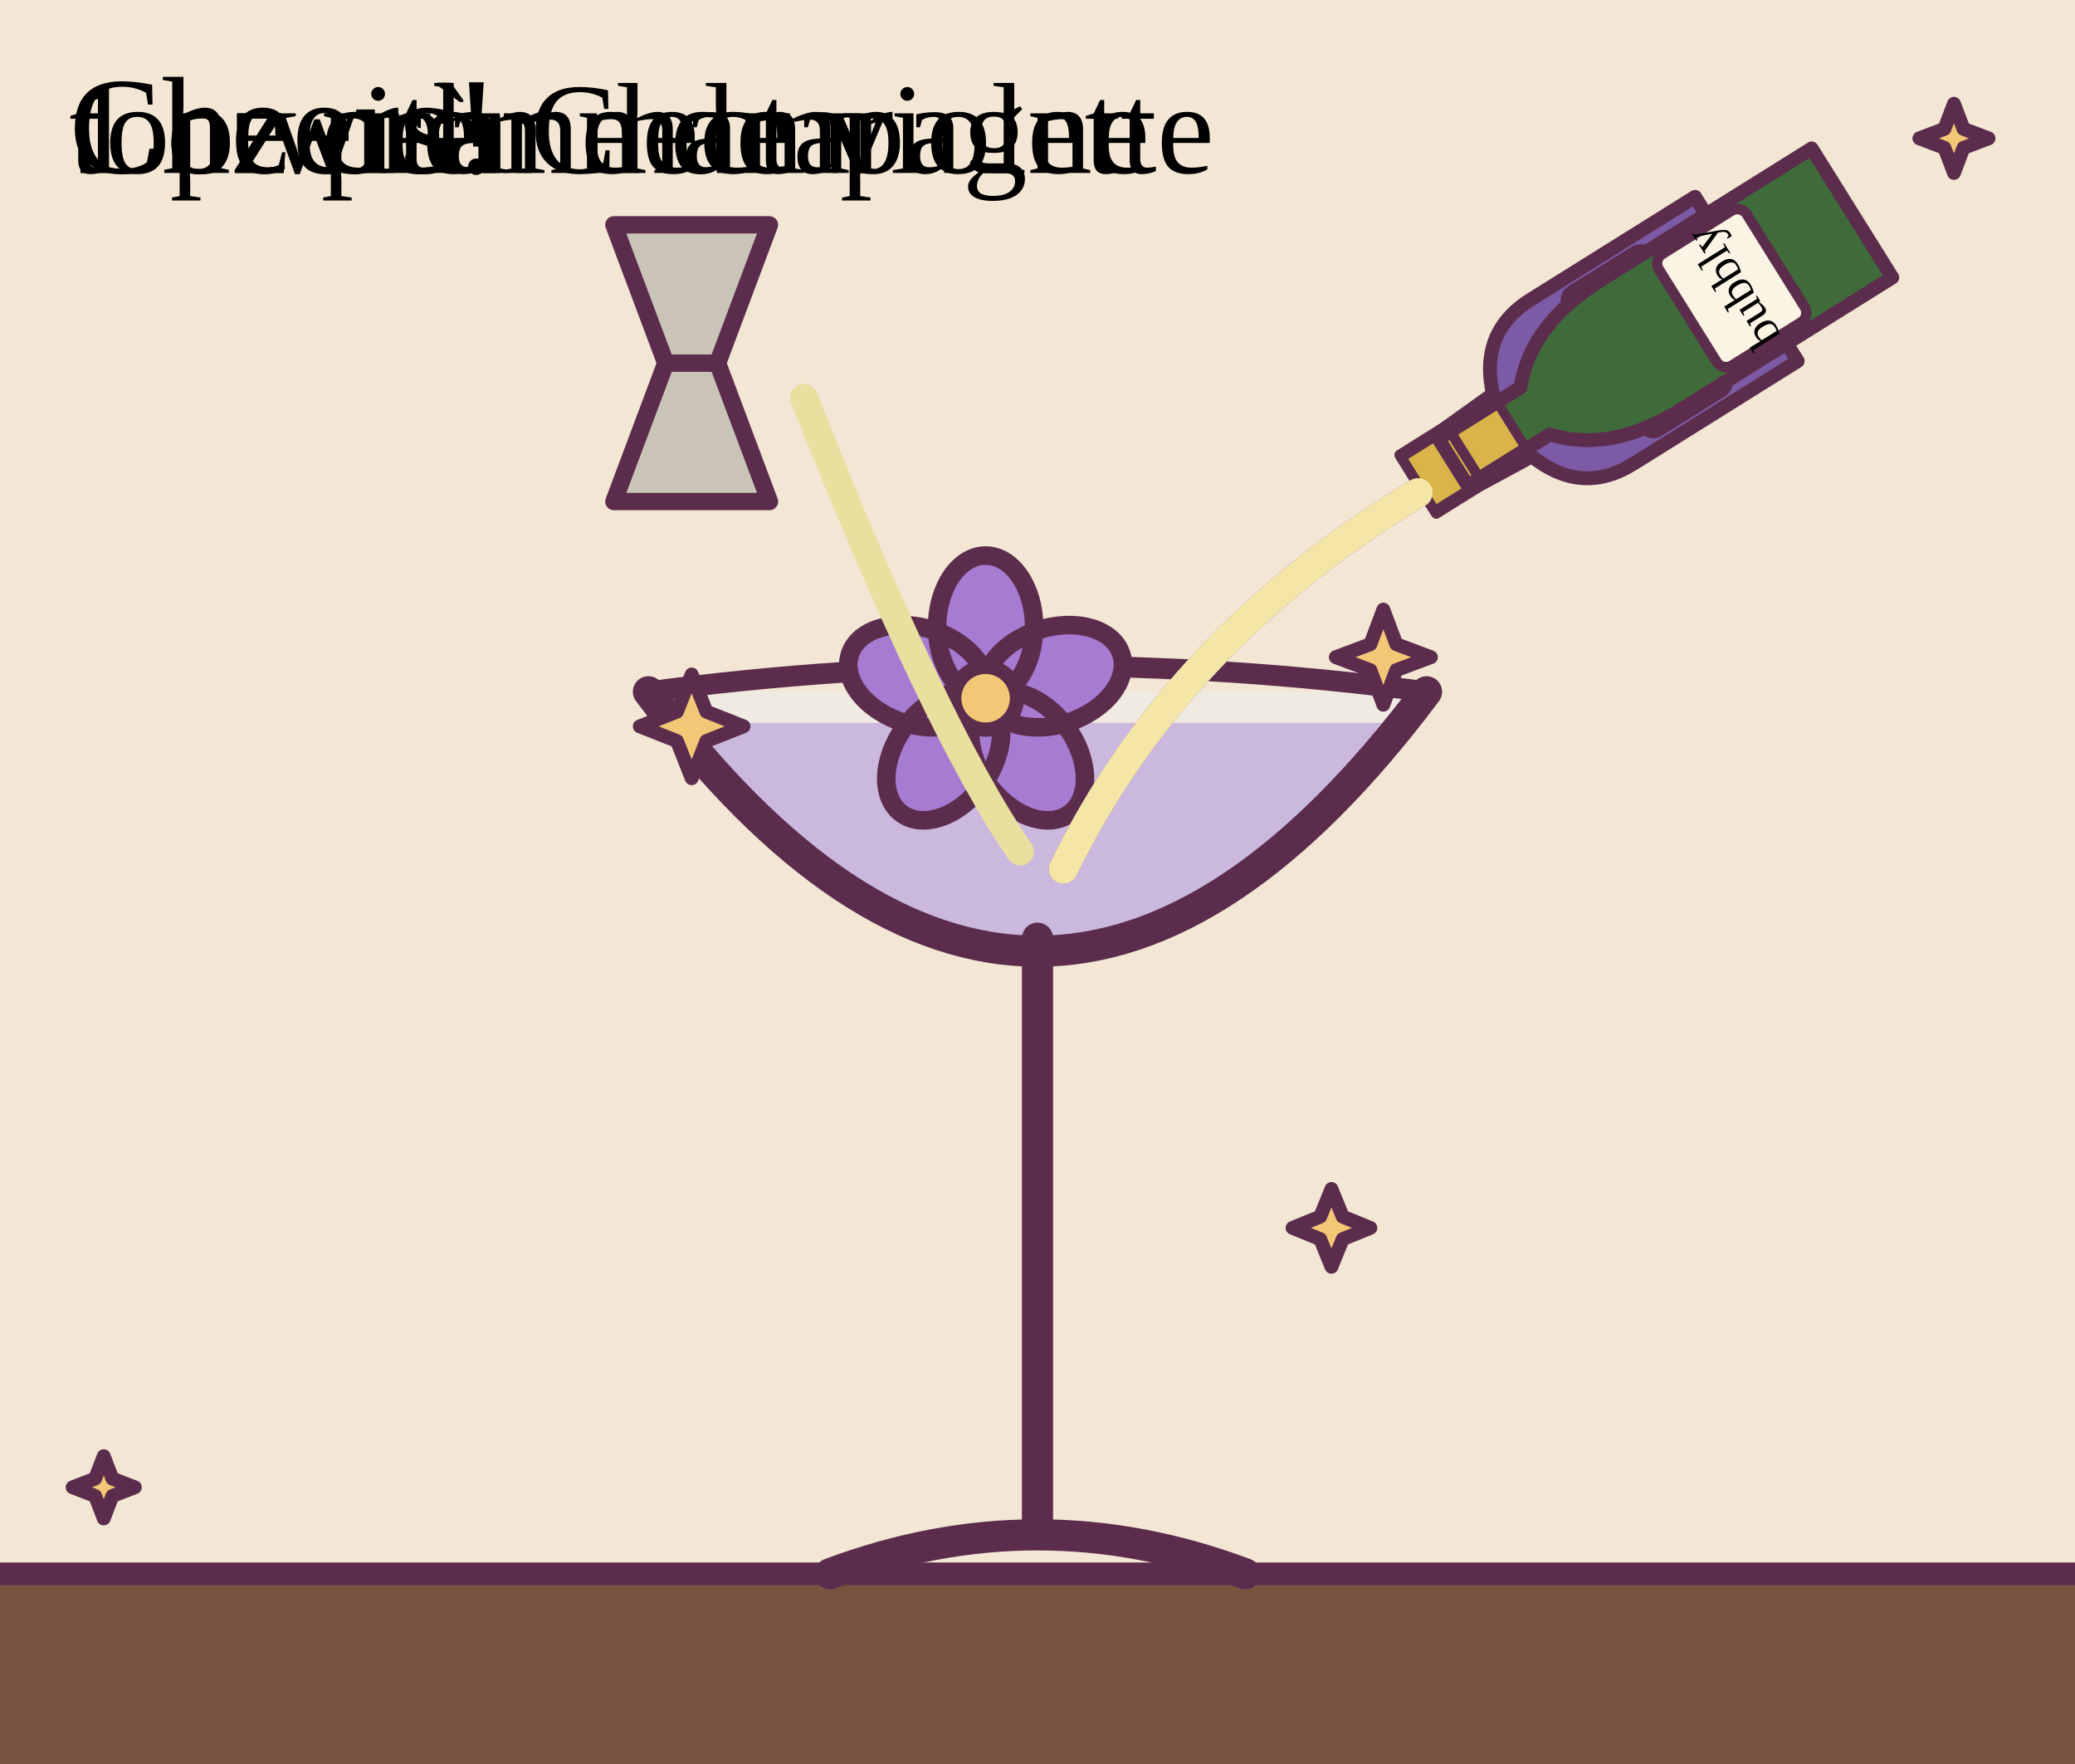
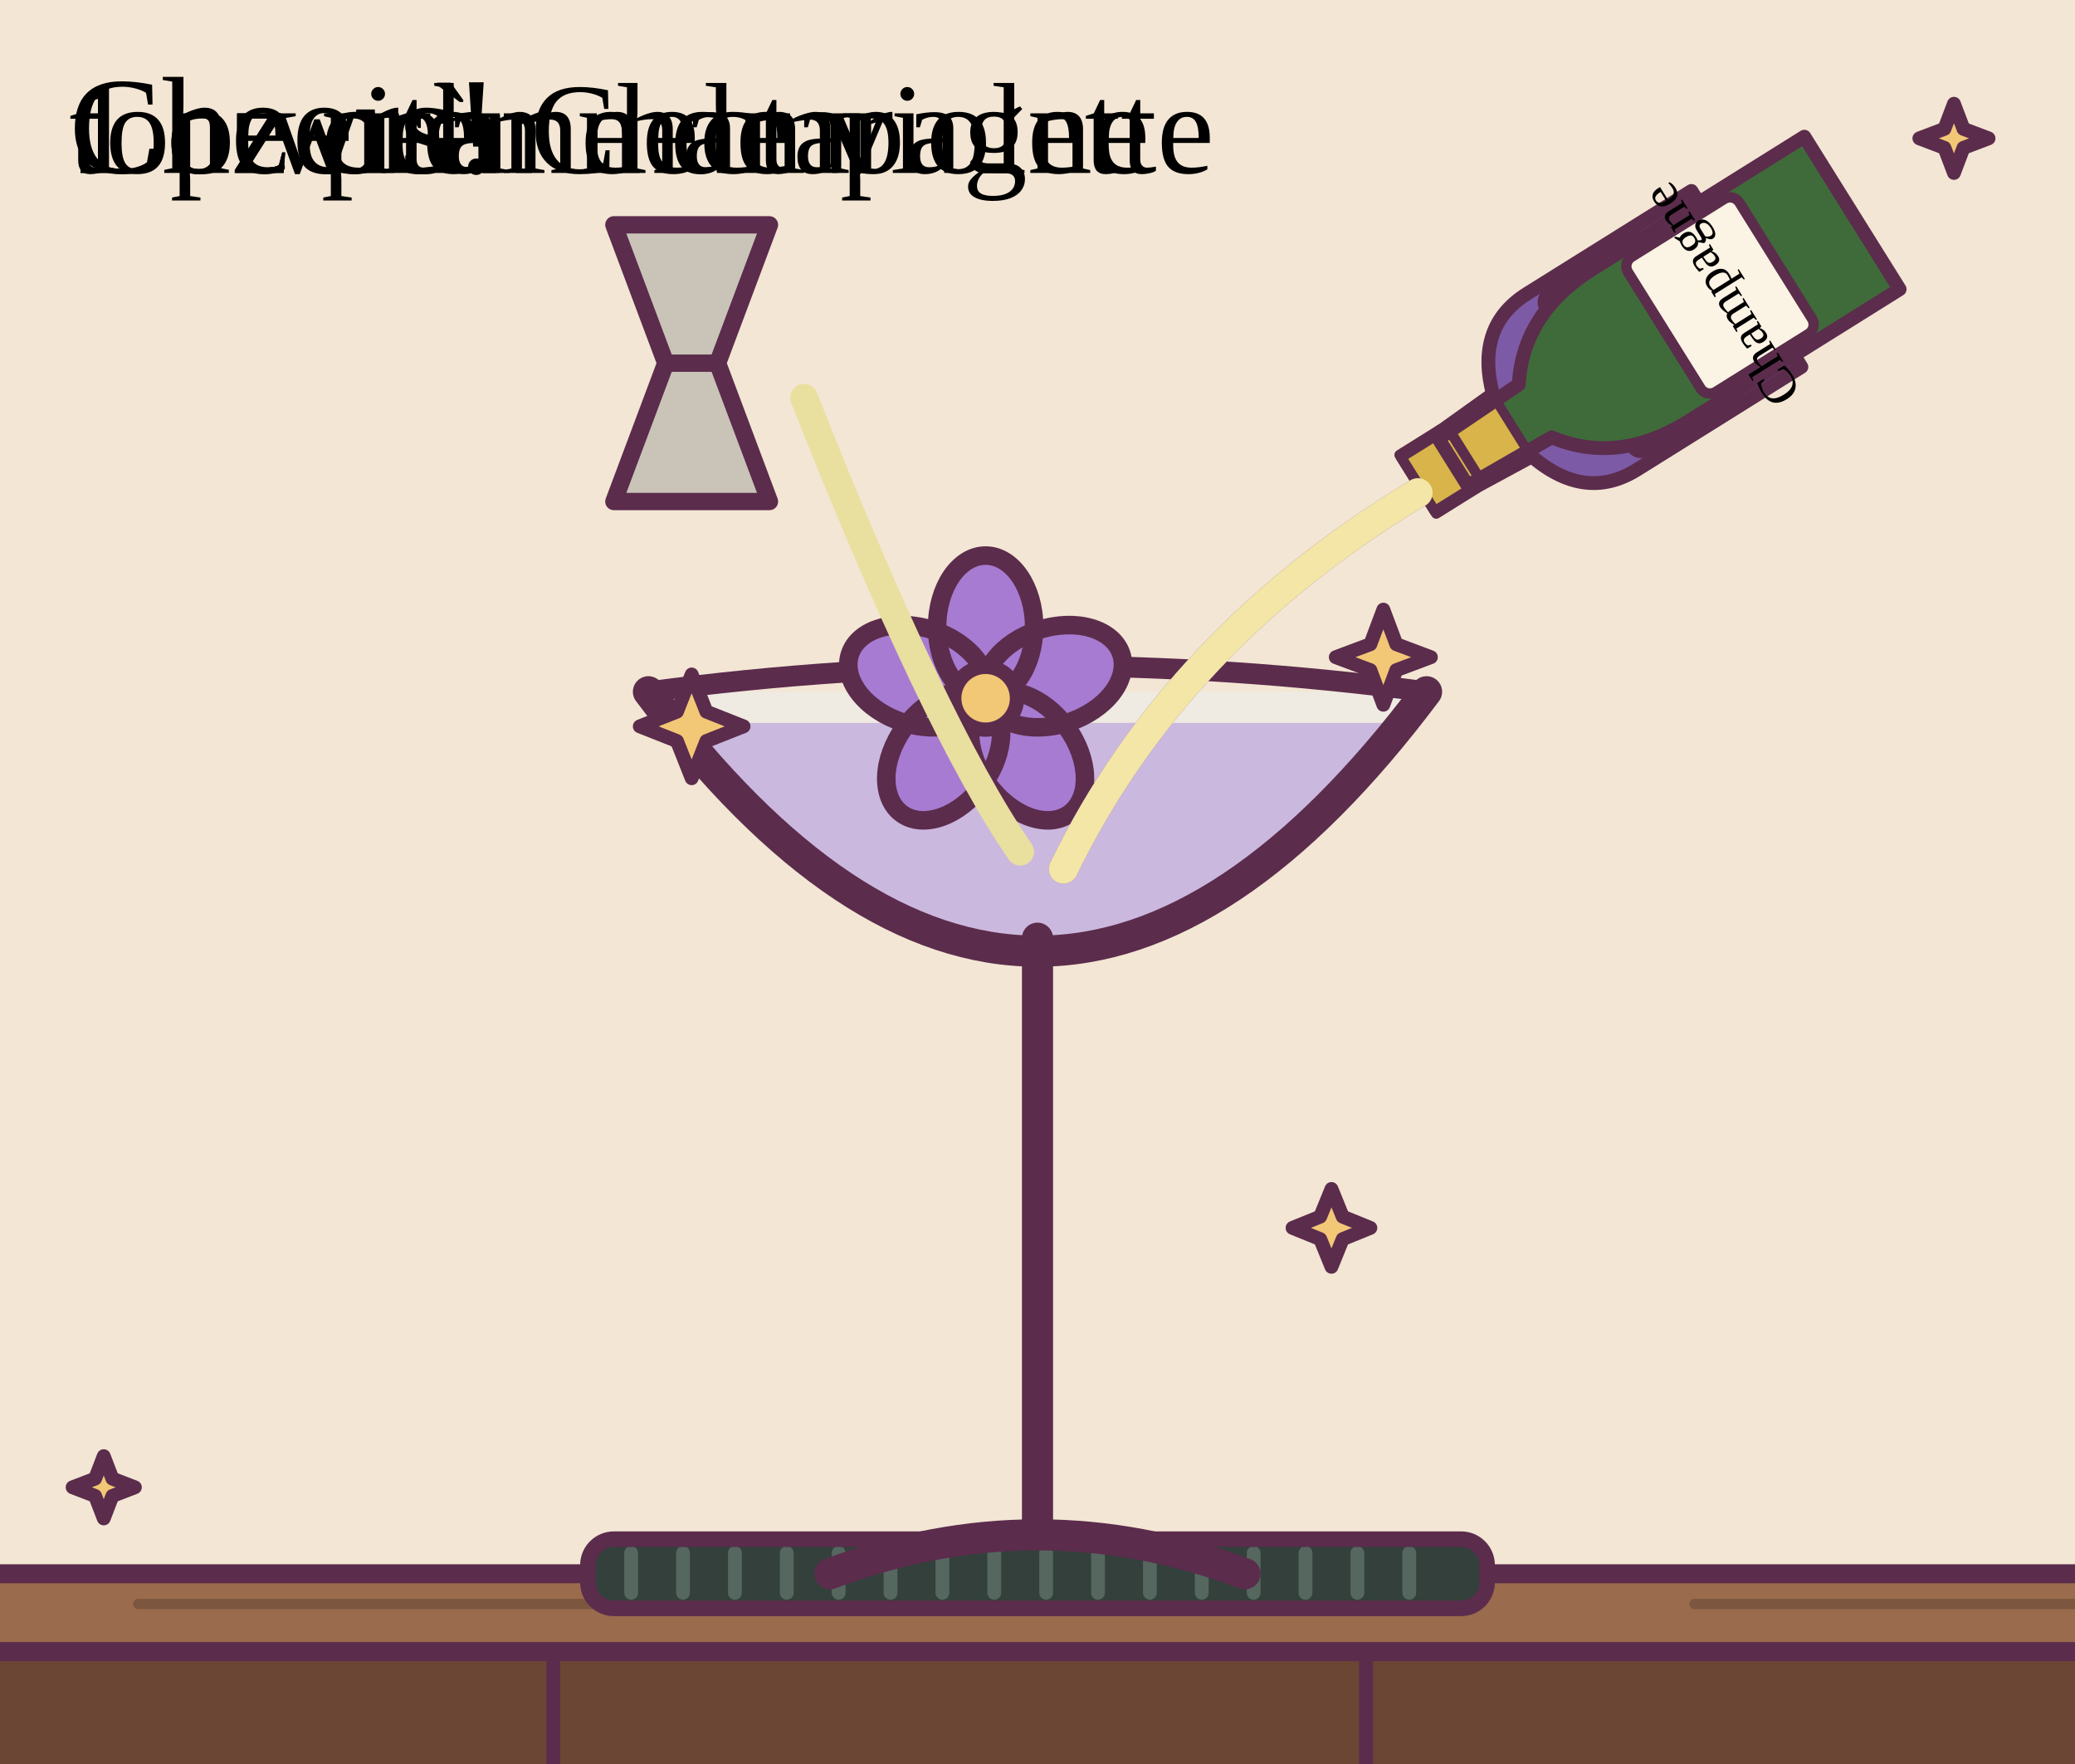
<svg viewBox="0 0 240 204" role="img" aria-label="How to make a Violet Hour, step by step: Violette and pear. Pour the crème de violette and pear nectar into a chilled coupe. Top with Champagne. Pour slowly, so it doesn't foam over. Garnish. An edible flower, if you have one. Cheers!">
  <g transform="translate(-104 -14)">
    <g filter="url(#wash)">
      <rect x="0" y="0" width="400" height="236" fill="#f3e6d4" />
-       <rect x="0" y="196" width="400" height="40" fill="#7a5340" />
    </g>
+     <rect x="0" y="196" width="400" height="40" fill="#6e4b39" />
+     <g filter="url(#wash)">
+       <rect x="0" y="196" width="400" height="9" fill="#9a6b4c" />
+       <rect x="0" y="205" width="400" height="31" fill="#6b4634" />
+     </g>
+     <g filter="url(#crayon)" fill="none" stroke="#5b2c4c" stroke-width="2.2" stroke-linecap="round" stroke-linejoin="round">
+       <path d="M0 196 H400 M0 205 H400" />
+       <path d="M64 205 V236" stroke-width="1.6" />
+       <path d="M168 205 V236" stroke-width="1.6" />
+       <path d="M262 205 V236" stroke-width="1.6" />
+       <path d="M352 205 V236" stroke-width="1.6" />
+       <path d="M22 199.5 h38" stroke="#7d5640" stroke-width="1.2" />
+       <path d="M120 199.5 h54" stroke="#7d5640" stroke-width="1.2" />
+       <path d="M230 199.5 h30" stroke="#7d5640" stroke-width="1.2" />
+       <path d="M300 199.5 h46" stroke="#7d5640" stroke-width="1.2" />
+     </g>
+     <rect x="172" y="192" width="104" height="8" rx="3" fill="#33403b" />
+     <path d="M177 193.6 v4.6" stroke="#55675f" stroke-width="1.6" stroke-linecap="round" />
+     <path d="M183 193.6 v4.6" stroke="#55675f" stroke-width="1.6" stroke-linecap="round" />
+     <path d="M189 193.6 v4.6" stroke="#55675f" stroke-width="1.6" stroke-linecap="round" />
+     <path d="M195 193.6 v4.6" stroke="#55675f" stroke-width="1.6" stroke-linecap="round" />
+     <path d="M201 193.6 v4.6" stroke="#55675f" stroke-width="1.6" stroke-linecap="round" />
+     <path d="M207 193.6 v4.6" stroke="#55675f" stroke-width="1.6" stroke-linecap="round" />
+     <path d="M213 193.6 v4.6" stroke="#55675f" stroke-width="1.6" stroke-linecap="round" />
+     <path d="M219 193.6 v4.6" stroke="#55675f" stroke-width="1.6" stroke-linecap="round" />
+     <path d="M225 193.6 v4.6" stroke="#55675f" stroke-width="1.6" stroke-linecap="round" />
+     <path d="M231 193.6 v4.6" stroke="#55675f" stroke-width="1.6" stroke-linecap="round" />
+     <path d="M237 193.6 v4.6" stroke="#55675f" stroke-width="1.6" stroke-linecap="round" />
+     <path d="M243 193.6 v4.6" stroke="#55675f" stroke-width="1.6" stroke-linecap="round" />
+     <path d="M249 193.6 v4.6" stroke="#55675f" stroke-width="1.6" stroke-linecap="round" />
+     <path d="M255 193.6 v4.6" stroke="#55675f" stroke-width="1.6" stroke-linecap="round" />
+     <path d="M261 193.6 v4.6" stroke="#55675f" stroke-width="1.6" stroke-linecap="round" />
+     <path d="M267 193.6 v4.6" stroke="#55675f" stroke-width="1.6" stroke-linecap="round" />
    <g filter="url(#crayon)" fill="none" stroke="#5b2c4c" stroke-width="2.6" stroke-linecap="round" stroke-linejoin="round">
-       <path d="M0 196 H400" />
+       <rect x="172" y="192" width="104" height="8" rx="3" stroke-width="1.8" />
    </g>
    <g class="twinkle d2" style="transform-origin:330px 30px">
      <path d="M330 26 L331.1 28.9 L334 30 L331.1 31.1 L330 34 L328.9 31.1 L326 30 L328.9 28.9Z" fill="#f2c776" stroke="#5b2c4c" stroke-width="1.6" stroke-linejoin="round" />
    </g>
    <g class="twinkle d3" style="transform-origin:116px 186px">
      <path d="M116 182.4 L117 185 L119.6 186 L117 187 L116 189.6 L115 187 L112.4 186 L115 185Z" fill="#f2c776" stroke="#5b2c4c" stroke-width="1.6" stroke-linejoin="round" />
    </g>
    <g transform="translate(224 196) scale(1.5)">
      <g filter="url(#wash)">
        <path d="M-30 -68 Q0 -28 30 -68Z" fill="#e7f1fb" opacity=".35" />
      </g>
      <g class="gc5">
        <clipPath id="violet-hour-gl">
          <path d="M-28 -66 Q0 -32 28 -66Z" />
        </clipPath>
        <g clip-path="url(#violet-hour-gl)">
          <g filter="url(#wash)">
            <g class="band1" style="transform-origin:0px -47.5px">
              <rect x="-40" y="-51.6" width="80" height="4.1" fill="#8a64b4" />
            </g>
            <g class="band2" style="transform-origin:0px -51px">
              <rect x="-40" y="-55.1" width="80" height="4.1" fill="#e9df9f" />
            </g>
            <g class="band3" style="transform-origin:0px -54.5px">
              <rect x="-40" y="-65.6" width="80" height="11.1" fill="#f3e6a6" />
            </g>
          </g>
          <g class="mixd4">
            <g filter="url(#wash)">
              <rect x="-40" y="-65.6" width="80" height="18" fill="#cbb8de" />
            </g>
            <circle class="bub u0" cx="-11.2" cy="-29" r="1.7" fill="#fffaf1" stroke="#c9b98a" stroke-width=".6" />
            <circle class="bub u1" cx="1.6" cy="-29" r="1.3" fill="#fffaf1" stroke="#c9b98a" stroke-width=".6" />
            <circle class="bub u2" cx="9.6" cy="-29" r="1.7" fill="#fffaf1" stroke="#c9b98a" stroke-width=".6" />
            <circle class="bub u0" cx="-4.8" cy="-29" r="1.3" fill="#fffaf1" stroke="#c9b98a" stroke-width=".6" />
            <circle class="bub u1" cx="5.6" cy="-29" r="1.7" fill="#fffaf1" stroke="#c9b98a" stroke-width=".6" />
            <circle class="bub u2" cx="-8.8" cy="-29" r="1.3" fill="#fffaf1" stroke="#c9b98a" stroke-width=".6" />
          </g>
          <g filter="url(#wash)" />
        </g>
      </g>
      <g filter="url(#crayon)" fill="none" stroke="#5b2c4c" stroke-width="2.6" stroke-linecap="round" stroke-linejoin="round">
        <path d="M-30 -68 Q0 -28 30 -68" stroke-width="2.4" />
        <path d="M-30 -68 Q0 -72 30 -68" stroke-width="1.6" />
        <path d="M0 -49 V-4 M-16 0 Q0 -6 16 0" stroke-width="2.4" />
      </g>
      <g class="garn6">
        <g transform="translate(-4 -67.5) scale(1.1)">
          <g filter="url(#wash)">
            <g fill="#a77bd1">
              <ellipse cx="0" cy="-5" rx="3.4" ry="5" transform="rotate(0)" />
              <ellipse cx="0" cy="-5" rx="3.4" ry="5" transform="rotate(72)" />
              <ellipse cx="0" cy="-5" rx="3.4" ry="5" transform="rotate(144)" />
              <ellipse cx="0" cy="-5" rx="3.4" ry="5" transform="rotate(216)" />
              <ellipse cx="0" cy="-5" rx="3.4" ry="5" transform="rotate(288)" />
            </g>
          </g>
          <g filter="url(#crayon)" fill="none" stroke="#5b2c4c" stroke-width="2.6" stroke-linecap="round" stroke-linejoin="round">
            <g stroke-width="1.3">
              <ellipse cx="0" cy="-5" rx="3.4" ry="5" transform="rotate(0)" />
              <ellipse cx="0" cy="-5" rx="3.4" ry="5" transform="rotate(72)" />
              <ellipse cx="0" cy="-5" rx="3.4" ry="5" transform="rotate(144)" />
              <ellipse cx="0" cy="-5" rx="3.4" ry="5" transform="rotate(216)" />
              <ellipse cx="0" cy="-5" rx="3.4" ry="5" transform="rotate(288)" />
            </g>
          </g>
          <circle r="2.2" fill="#f2c776" stroke="#5b2c4c" stroke-width="1" />
        </g>
      </g>
    </g>
    <g class="btl7" style="transform-origin:268px 70px">
      <g transform="translate(268 70) rotate(-122)">
        <g transform="translate(0 44.8) scale(0.8)">
          <g filter="url(#wash)">
-             <path d="M-14 0 L-14 -28 Q-14 -37 -5 -40 L-4 -50 L4 -50 L5 -40 Q14 -37 14 -28 L14 0Z" fill="#7d5aa6" />
-             <rect x="-12" y="-24" width="24" height="14" rx="1.6" fill="#fbf3e3" />
+             <path d="M-15 0 L-15 -28 Q-15 -37 -5 -40 L-4 -50 L4 -50 L5 -40 Q15 -37 15 -28 L15 0Z" fill="#7d5aa6" />
+             <rect x="-13.5" y="-27" width="27" height="18" rx="1.6" fill="#fbf3e3" />
            <path d="M-5 -56 h10 v7 h-10Z" fill="#7a5f4a" />
          </g>
          <g filter="url(#crayon)" fill="none" stroke="#5b2c4c" stroke-width="2.6" stroke-linecap="round" stroke-linejoin="round">
-             <path d="M-14 0 L-14 -28 Q-14 -37 -5 -40 L-4 -50 L4 -50 L5 -40 Q14 -37 14 -28 L14 0Z" stroke-width="2" />
-             <rect x="-12" y="-24" width="24" height="14" rx="1.6" stroke-width="1.5" />
+             <path d="M-15 0 L-15 -28 Q-15 -37 -5 -40 L-4 -50 L4 -50 L5 -40 Q15 -37 15 -28 L15 0Z" stroke-width="2" />
+             <rect x="-13.5" y="-27" width="27" height="18" rx="1.6" stroke-width="1.5" />
            <path d="M-5 -56 h10 v7 h-10Z" stroke-width="1.5" />
          </g>
-           <text class="letter" x="0" y="-14.84" font-size="6" text-anchor="middle">violette</text>
+           <text class="letter" x="0" y="-19.0" font-size="6.8" text-anchor="middle" textLength="24" lengthAdjust="spacingAndGlyphs">crème de</text>
+           <text class="letter" x="0" y="-12.1" font-size="6.8" text-anchor="middle" textLength="24" lengthAdjust="spacingAndGlyphs">violette</text>
        </g>
      </g>
    </g>
    <g filter="url(#crayon)" fill="none" stroke="#5b2c4c" stroke-width="2.6" stroke-linecap="round" stroke-linejoin="round" class="pour8">
      <path d="M268 71 Q240 87.8 227 114.5" stroke="#8a64b4" stroke-width="3.4" />
    </g>
    <g class="jig10" style="transform-origin:184px 56px">
      <g transform="translate(184 56)">
        <g filter="url(#wash)">
          <path d="M-9 -16 L9 -16 L3 0 L9 16 L-9 16 L-3 0Z" fill="#c9c3b8" />
        </g>
        <g filter="url(#crayon)" fill="none" stroke="#5b2c4c" stroke-width="2.6" stroke-linecap="round" stroke-linejoin="round">
          <path d="M-9 -16 L9 -16 L3 0 L9 16 L-9 16 L-3 0Z M-3 0 H3" stroke-width="2" />
        </g>
      </g>
    </g>
    <g filter="url(#crayon)" fill="none" stroke="#5b2c4c" stroke-width="2.6" stroke-linecap="round" stroke-linejoin="round" class="pour11">
      <path d="M197 60 Q212 98 222 112.5" stroke="#e9df9f" stroke-width="3.2" />
    </g>
    <g class="btl13" style="transform-origin:268px 70px">
      <g transform="translate(268 70) rotate(-122)">
        <g transform="translate(0 59.2) scale(0.8)">
          <g filter="url(#wash)">
-             <path d="M-11 0 L-11 -36 Q-11 -48 -4 -54 L-4 -68 L4 -68 L4 -54 Q11 -48 11 -36 L11 0Z" fill="#3f6b3a" />
-             <rect x="-9.5" y="-28" width="19" height="15" rx="1.6" fill="#fbf3e3" />
+             <path d="M-13 0 L-13 -36 Q-13 -48 -4.5 -54 L-4 -68 L4 -68 L4.5 -54 Q13 -48 13 -36 L13 0Z" fill="#3f6b3a" />
+             <rect x="-11.5" y="-32" width="23" height="19" rx="1.6" fill="#fbf3e3" />
            <path d="M-4.6 -74 h9.2 v8 h-9.2Z" fill="#7a5f4a" />
            <path d="M-4.6 -74 h9.2 l1 16 h-11.2Z" fill="#d9b44a" />
          </g>
          <g filter="url(#crayon)" fill="none" stroke="#5b2c4c" stroke-width="2.6" stroke-linecap="round" stroke-linejoin="round">
-             <path d="M-11 0 L-11 -36 Q-11 -48 -4 -54 L-4 -68 L4 -68 L4 -54 Q11 -48 11 -36 L11 0Z" stroke-width="2" />
-             <rect x="-9.5" y="-28" width="19" height="15" rx="1.6" stroke-width="1.5" />
+             <path d="M-13 0 L-13 -36 Q-13 -48 -4.5 -54 L-4 -68 L4 -68 L4.5 -54 Q13 -48 13 -36 L13 0Z" stroke-width="2" />
+             <rect x="-11.5" y="-32" width="23" height="19" rx="1.6" stroke-width="1.5" />
            <path d="M-4.6 -74 h9.2 v8 h-9.2Z" stroke-width="1.5" />
            <path d="M-4.6 -74 h9.2 l1 16 h-11.2Z" stroke-width="1.4" />
          </g>
-           <text class="letter" x="0" y="-17.98" font-size="7" text-anchor="middle">bubbly</text>
+           <text class="letter" x="0" y="-19.8" font-size="7.6" text-anchor="middle" textLength="20" lengthAdjust="spacingAndGlyphs">Champagne</text>
        </g>
      </g>
    </g>
    <g filter="url(#crayon)" fill="none" stroke="#5b2c4c" stroke-width="2.6" stroke-linecap="round" stroke-linejoin="round" class="pour14">
      <path d="M268 71 Q240 87.8 227 114.5" stroke="#f3e6a6" stroke-width="3.4" />
    </g>
    <g class="cheer17">
      <g class="twinkle" style="transform-origin:184px 98px">
        <path d="M184 92 L185.7 96.3 L190 98 L185.7 99.7 L184 104 L182.3 99.7 L178 98 L182.3 96.3Z" fill="#f2c776" stroke="#5b2c4c" stroke-width="1.6" stroke-linejoin="round" />
      </g>
      <g class="twinkle d2" style="transform-origin:264px 90px">
        <path d="M264 84.5 L265.5 88.5 L269.5 90 L265.5 91.5 L264 95.5 L262.5 91.5 L258.5 90 L262.5 88.5Z" fill="#f2c776" stroke="#5b2c4c" stroke-width="1.6" stroke-linejoin="round" />
      </g>
      <g class="twinkle d3" style="transform-origin:258px 156px">
        <path d="M258 151.5 L259.3 154.7 L262.5 156 L259.3 157.3 L258 160.5 L256.7 157.3 L253.5 156 L256.7 154.7Z" fill="#f2c776" stroke="#5b2c4c" stroke-width="1.6" stroke-linejoin="round" />
      </g>
    </g>
    <text class="letter cap9" x="112" y="34" font-size="15">1 oz crème de violette</text>
    <text class="letter cap12" x="112" y="34" font-size="15">1 oz pear nectar</text>
    <text class="letter cap15" x="112" y="34" font-size="15">top with Champagne</text>
    <text class="letter cap16" x="112" y="34" font-size="16">Cheers!</text>
  </g>
</svg>
